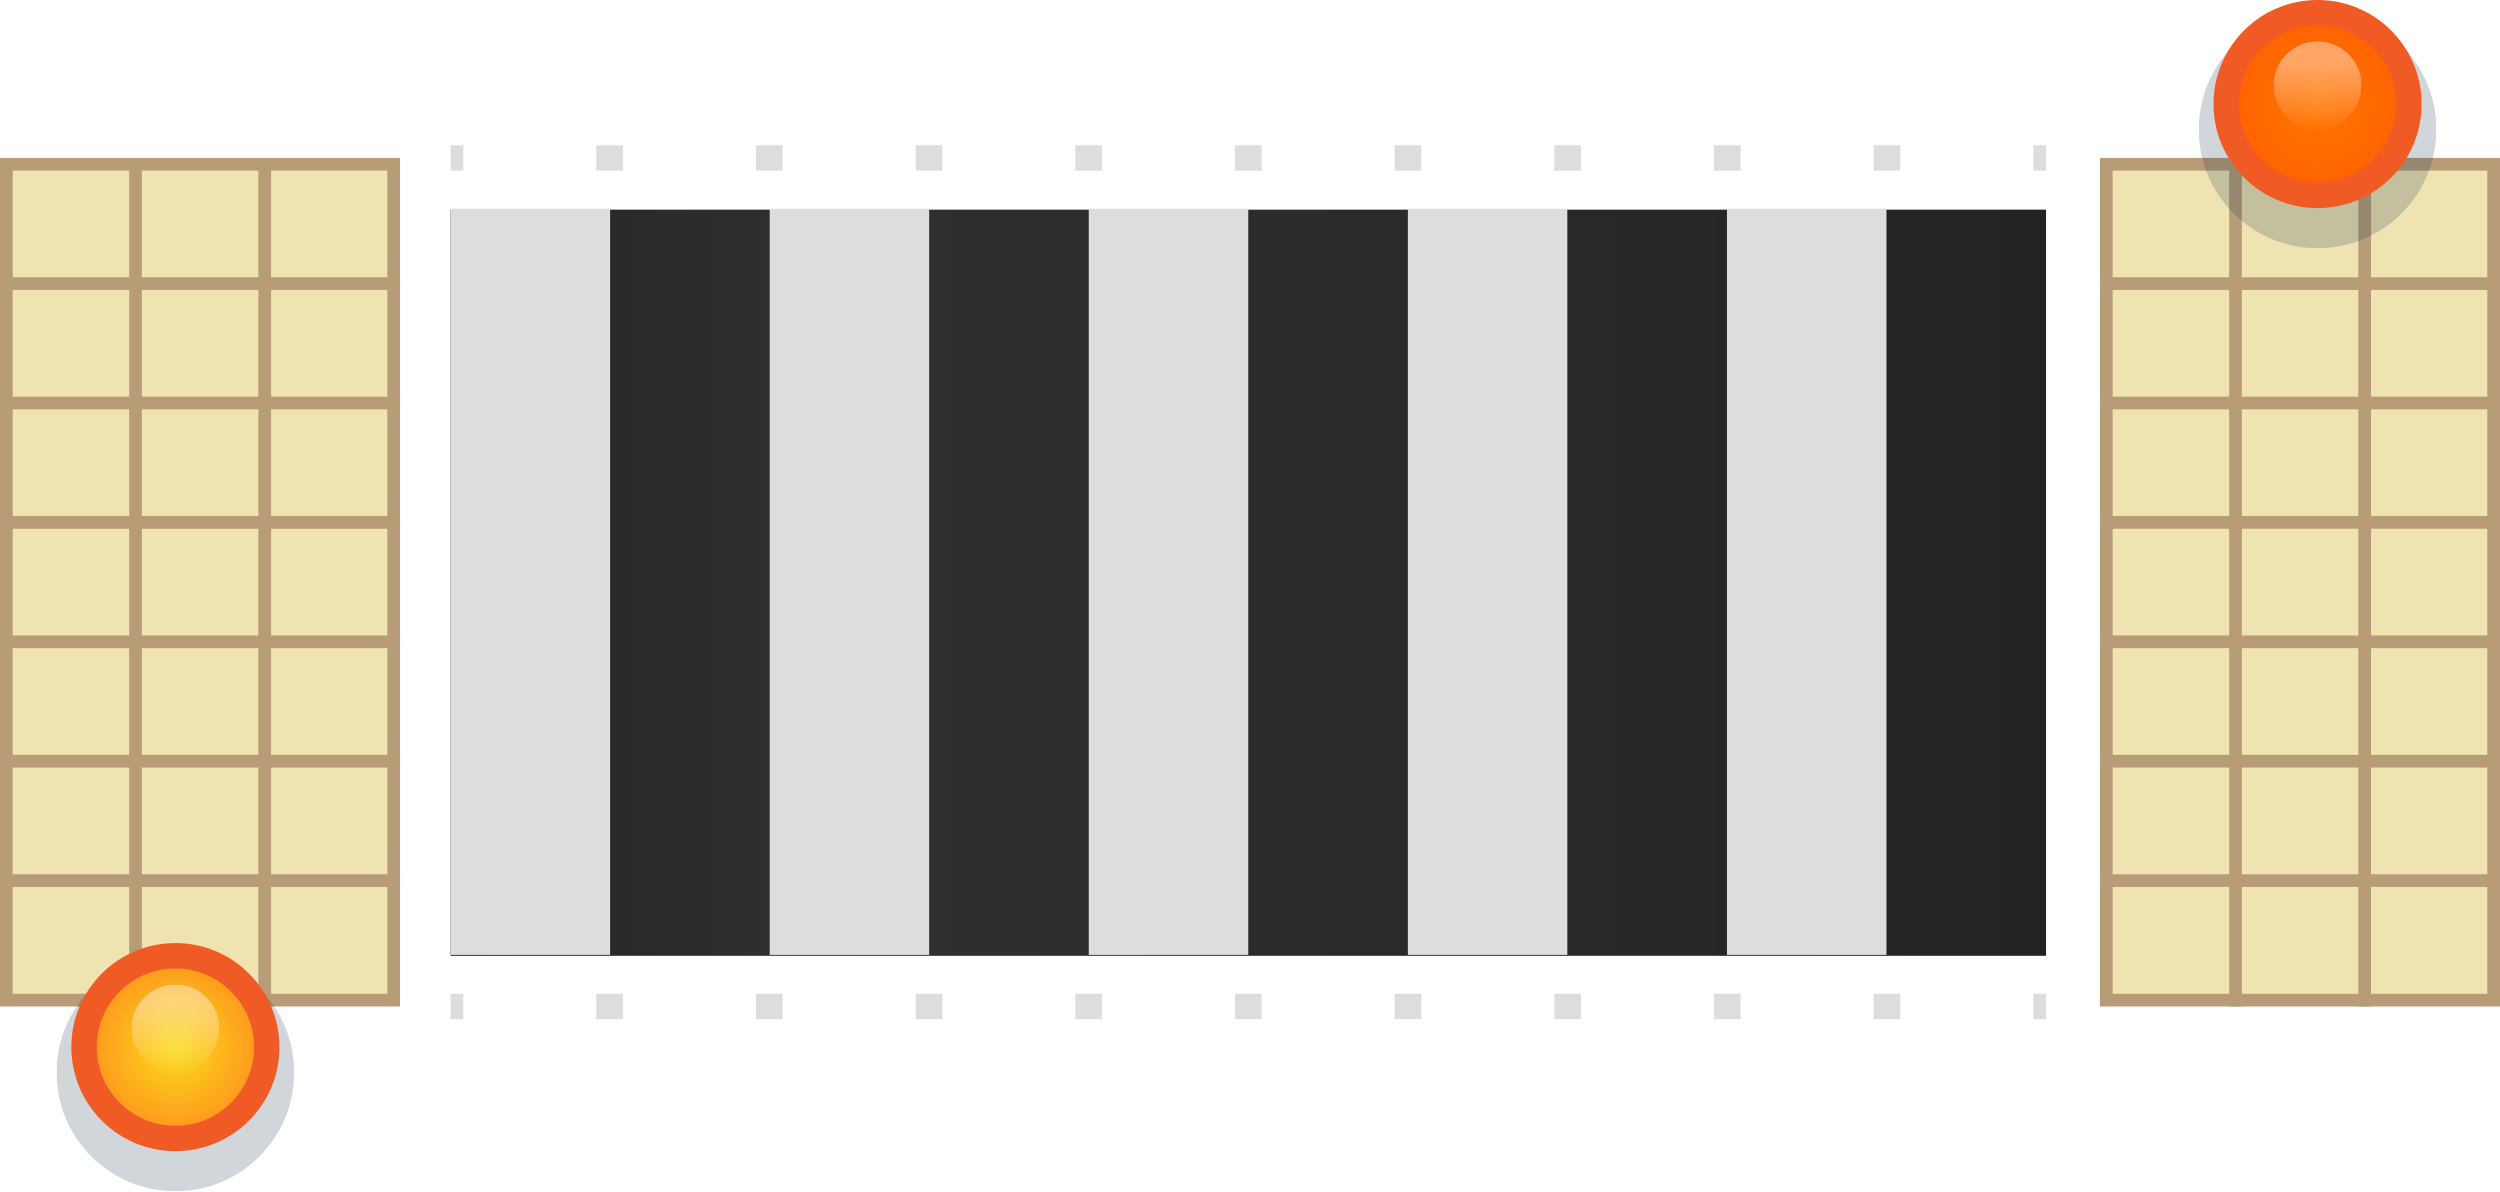
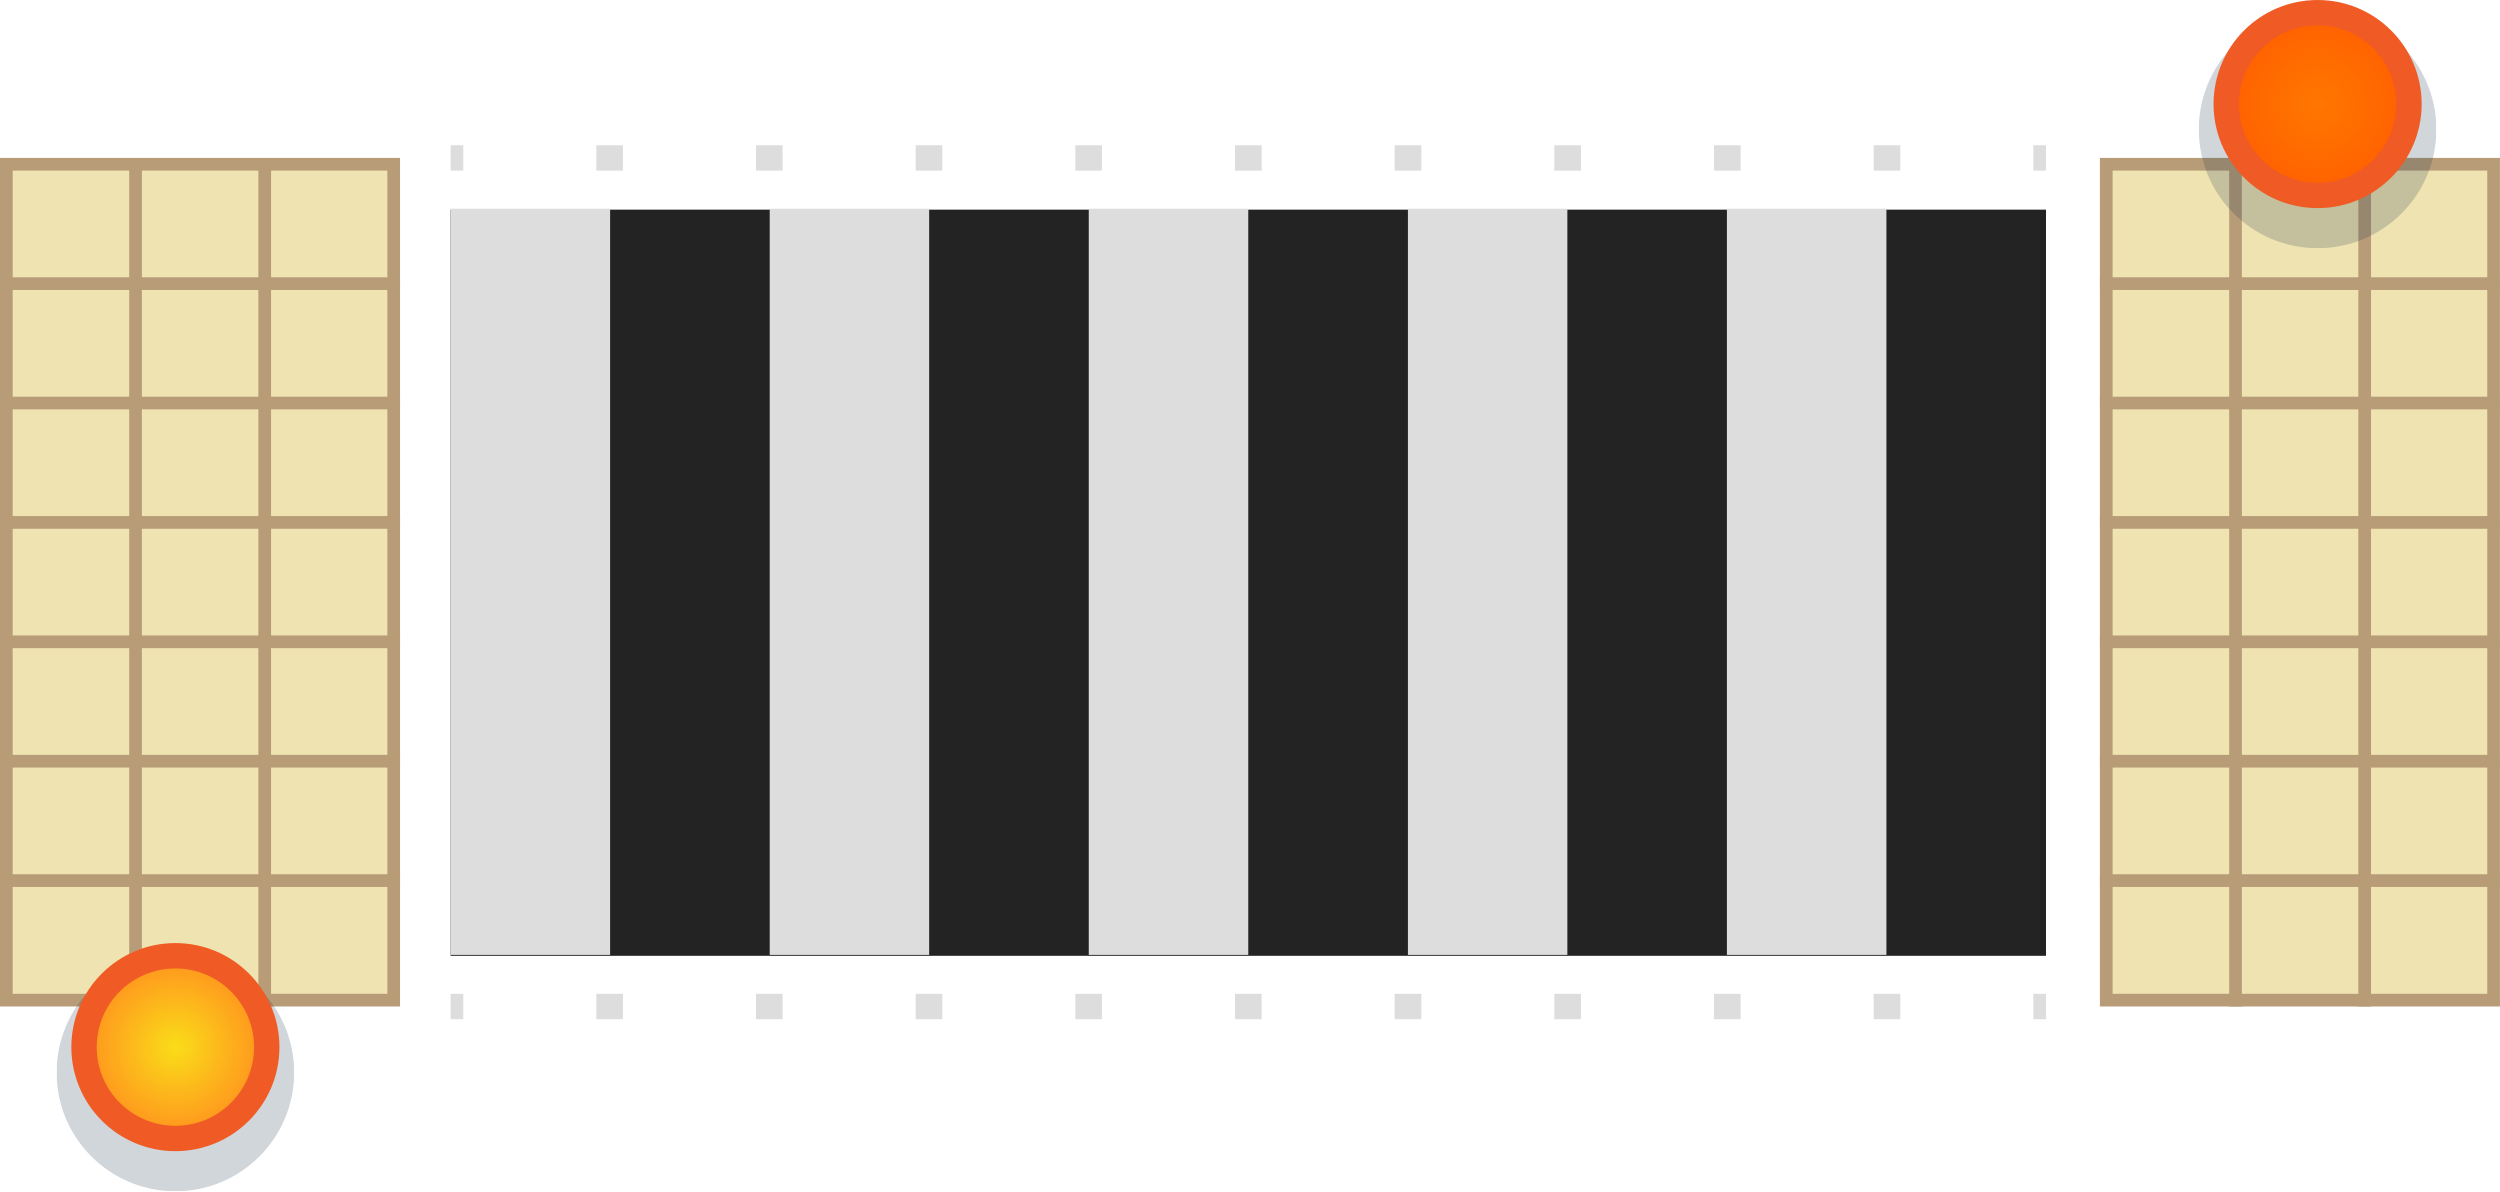
- <svg xmlns="http://www.w3.org/2000/svg" version="1.1" viewBox="0 0 246.334 117.379" id="svg2" xml:space="preserve">
+ <svg xmlns="http://www.w3.org/2000/svg" id="svg2" xml:space="preserve" viewBox="0 0 246.334 117.379" version="1.1">
  <defs id="defs6">
    <clipPath id="clipPath20">
-       <path d="m 0,93.903 197.067,0 L 197.067,0 0,0 0,93.903 z" id="path22" />
+       <path id="path22" d="m0 93.903h197.07v-93.903h-197.07v93.903z" />
    </clipPath>
    <clipPath id="clipPath64">
-       <path d="m 0,93.903 197.067,0 L 197.067,0 0,0 0,93.903 z" id="path66" />
-     </clipPath>
-     <linearGradient x1="0" y1="0" x2="1" y2="0" id="linearGradient112" gradientUnits="userSpaceOnUse" gradientTransform="matrix(125.7637,0,0,-125.7637,35.52002,47.96875)" spreadMethod="pad">
-       <stop id="stop114" style="stop-color:#232323;stop-opacity:1" offset="0" />
-       <stop id="stop116" style="stop-color:#303030;stop-opacity:1" offset="0.224" />
-       <stop id="stop118" style="stop-color:#232323;stop-opacity:1" offset="1" />
+       <path id="path66" d="m0 93.903h197.07v-93.903h-197.07v93.903z" />
+     </clipPath>
+     <linearGradient id="linearGradient112" gradientUnits="userSpaceOnUse" gradientTransform="matrix(125.76 0 0 -125.76 35.52 47.969)">
+       <stop id="stop114" stop-color="#232323" offset="0" />
+       <stop id="stop116" stop-color="#303030" offset=".224" />
+       <stop id="stop118" stop-color="#232323" offset="1" />
    </linearGradient>
    <clipPath id="clipPath160">
-       <path d="m 0,93.903 197.067,0 L 197.067,0 0,0 0,93.903 z" id="path162" />
+       <path id="path162" d="m0 93.903h197.07v-93.903h-197.07v93.903z" />
    </clipPath>
    <clipPath id="clipPath168">
-       <path d="m 4.463,18.725 18.725,0 0,-18.725 -18.725,0 0,18.725 z" id="path170" />
-     </clipPath>
-     <radialGradient cx="0" cy="0" r="1" fx="0" fy="0" id="radialGradient192" gradientUnits="userSpaceOnUse" gradientTransform="matrix(7.201904,0,0,-7.201904,13.8252,11.36328)" spreadMethod="pad">
-       <stop id="stop194" style="stop-color:#fadd19;stop-opacity:1" offset="0" />
-       <stop id="stop196" style="stop-color:#ff921e;stop-opacity:1" offset="1" />
+       <path id="path170" d="m4.463 18.725h18.725v-18.725h-18.725v18.725z" />
+     </clipPath>
+     <radialGradient id="radialGradient192" gradientUnits="userSpaceOnUse" cy="0" cx="0" gradientTransform="matrix(7.2019 0 0 -7.2019 13.825 11.363)" r="1">
+       <stop id="stop194" stop-color="#fadd19" offset="0" />
+       <stop id="stop196" stop-color="#ff921e" offset="1" />
    </radialGradient>
    <clipPath id="clipPath204">
-       <path d="m 0,93.903 197.067,0 L 197.067,0 0,0 0,93.903 z" id="path206" />
+       <path id="path206" d="m0 93.903h197.07v-93.903h-197.07v93.903z" />
    </clipPath>
    <clipPath id="clipPath216">
-       <path d="m 10.347,16.319 6.957,0 0,-6.957 -6.957,0 0,6.957 z" id="path218" />
+       <path id="path218" d="m10.347 16.319h6.957v-6.957h-6.957v6.957z" />
    </clipPath>
    <clipPath id="clipPath220">
-       <path d="m 17.304,12.841 c 0,-1.921 -1.557,-3.479 -3.479,-3.479 -1.921,0 -3.478,1.558 -3.478,3.479 0,1.921 1.557,3.478 3.478,3.478 1.922,0 3.479,-1.557 3.479,-3.478" id="path222" />
-     </clipPath>
-     <linearGradient x1="0" y1="0" x2="1" y2="0" id="linearGradient228" gradientUnits="userSpaceOnUse" gradientTransform="matrix(-2e-7,5.502531,5.502531,2e-7,13.8252,9.152344)" spreadMethod="pad">
-       <stop id="stop230" style="stop-color:#ffffff;stop-opacity:0" offset="0" />
-       <stop id="stop232" style="stop-color:#ffffff;stop-opacity:1" offset="1" />
+       <path id="path222" d="m17.304 12.841c0-1.921-1.557-3.479-3.479-3.479-1.921 0-3.478 1.558-3.478 3.479s1.557 3.478 3.478 3.478c1.922 0 3.479-1.557 3.479-3.478" />
+     </clipPath>
+     <linearGradient id="linearGradient228" gradientUnits="userSpaceOnUse" gradientTransform="matrix(-2e-7 5.5025 5.5025 2e-7 13.825 9.1523)">
+       <stop id="stop230" stop-color="#fff" stop-opacity="0" offset="0" />
+       <stop id="stop232" stop-color="#fff" offset="1" />
    </linearGradient>
    <mask id="mask234">
      <g id="g236">
        <g id="g238">
          <g id="g240">
            <g id="g242">
-               <path d="m -32768,32767 65535,0 0,-65535 -65535,0 0,65535 z" id="path244" style="fill:url(#linearGradient228);stroke:none" />
+               <path id="path244" d="m-32768 32767h65535v-65535h-65535v65535z" fill="url(#linearGradient228)" />
            </g>
          </g>
        </g>
      </g>
    </mask>
-     <linearGradient x1="0" y1="0" x2="1" y2="0" id="linearGradient246" gradientUnits="userSpaceOnUse" gradientTransform="matrix(-2e-7,5.502531,5.502531,2e-7,13.8252,9.152344)" spreadMethod="pad">
-       <stop id="stop248" style="stop-color:#ffffff;stop-opacity:1" offset="0" />
-       <stop id="stop250" style="stop-color:#ffffff;stop-opacity:1" offset="1" />
+     <linearGradient id="linearGradient246" gradientUnits="userSpaceOnUse" gradientTransform="matrix(-2e-7 5.5025 5.5025 2e-7 13.825 9.1523)">
+       <stop id="stop248" stop-color="#fff" offset="0" />
+       <stop id="stop250" stop-color="#fff" offset="1" />
    </linearGradient>
    <clipPath id="clipPath274">
-       <path d="m 173.324,93.064 18.724,0 0,-18.725 -18.724,0 0,18.725 z" id="path276" />
-     </clipPath>
-     <radialGradient cx="0" cy="0" r="1" fx="0" fy="0" id="radialGradient298" gradientUnits="userSpaceOnUse" gradientTransform="matrix(7.201416,0,0,-7.201416,182.686,85.70166)" spreadMethod="pad">
-       <stop id="stop300" style="stop-color:#ff7700;stop-opacity:1" offset="0" />
-       <stop id="stop302" style="stop-color:#ff6000;stop-opacity:1" offset="1" />
+       <path id="path276" d="m173.32 93.064h18.724v-18.725h-18.724v18.725z" />
+     </clipPath>
+     <radialGradient id="radialGradient298" gradientUnits="userSpaceOnUse" cy="0" cx="0" gradientTransform="matrix(7.2014 0 0 -7.2014 182.69 85.702)" r="1">
+       <stop id="stop300" stop-color="#f70" offset="0" />
+       <stop id="stop302" stop-color="#ff6000" offset="1" />
    </radialGradient>
    <clipPath id="clipPath310">
-       <path d="m 0,93.903 197.067,0 L 197.067,0 0,0 0,93.903 z" id="path312" />
+       <path id="path312" d="m0 93.903h197.07v-93.903h-197.07v93.903z" />
    </clipPath>
    <clipPath id="clipPath322">
-       <path d="m 179.208,90.658 6.957,0 0,-6.957 -6.957,0 0,6.957 z" id="path324" />
+       <path id="path324" d="m179.21 90.658h6.957v-6.957h-6.957v6.957z" />
    </clipPath>
    <clipPath id="clipPath326">
-       <path d="m 186.165,87.18 c 0,-1.921 -1.557,-3.479 -3.479,-3.479 -1.922,0 -3.478,1.558 -3.478,3.479 0,1.921 1.556,3.478 3.478,3.478 1.922,0 3.479,-1.557 3.479,-3.478" id="path328" />
-     </clipPath>
-     <linearGradient x1="0" y1="0" x2="1" y2="0" id="linearGradient334" gradientUnits="userSpaceOnUse" gradientTransform="matrix(-2e-7,5.502531,5.502531,2e-7,182.686,83.49121)" spreadMethod="pad">
-       <stop id="stop336" style="stop-color:#ffffff;stop-opacity:0" offset="0" />
-       <stop id="stop338" style="stop-color:#ffffff;stop-opacity:1" offset="1" />
+       <path id="path328" d="m186.16 87.18c0-1.921-1.557-3.479-3.479-3.479s-3.478 1.558-3.478 3.479 1.556 3.478 3.478 3.478 3.479-1.557 3.479-3.478" />
+     </clipPath>
+     <linearGradient id="linearGradient334" gradientUnits="userSpaceOnUse" gradientTransform="matrix(-2e-7 5.5025 5.5025 2e-7 182.69 83.491)">
+       <stop id="stop336" stop-color="#fff" stop-opacity="0" offset="0" />
+       <stop id="stop338" stop-color="#fff" offset="1" />
    </linearGradient>
    <mask id="mask340">
      <g id="g342">
        <g id="g344">
          <g id="g346">
            <g id="g348">
-               <path d="m -32768,32767 65535,0 0,-65535 -65535,0 0,65535 z" id="path350" style="fill:url(#linearGradient334);stroke:none" />
+               <path id="path350" d="m-32768 32767h65535v-65535h-65535v65535z" fill="url(#linearGradient334)" />
            </g>
          </g>
        </g>
      </g>
    </mask>
-     <linearGradient x1="0" y1="0" x2="1" y2="0" id="linearGradient352" gradientUnits="userSpaceOnUse" gradientTransform="matrix(-2e-7,5.502531,5.502531,2e-7,182.686,83.49121)" spreadMethod="pad">
-       <stop id="stop354" style="stop-color:#ffffff;stop-opacity:1" offset="0" />
-       <stop id="stop356" style="stop-color:#ffffff;stop-opacity:1" offset="1" />
+     <linearGradient id="linearGradient352" gradientUnits="userSpaceOnUse" gradientTransform="matrix(-2e-7 5.5025 5.5025 2e-7 182.69 83.491)">
+       <stop id="stop354" stop-color="#fff" offset="0" />
+       <stop id="stop356" stop-color="#fff" offset="1" />
    </linearGradient>
  </defs>
-   <g transform="matrix(1.25,0,0,-1.25,0,117.3791)" id="g10">
-     <path d="m 0.5,15.064 30.533,0 0,65.891 -30.533,0 0,-65.891 z" id="path12" style="fill:#efe3b1;fill-opacity:1;fill-rule:nonzero;stroke:none" />
-     <path d="m 0,14.565 31.533,0 0,66.891 -31.533,0 0,-66.891 z m 1,65.891 29.533,0 0,-64.891 -29.533,0 0,64.891 z" id="path14" style="fill:#b79c77;fill-opacity:1;fill-rule:nonzero;stroke:none" />
+   <g id="g10" transform="matrix(1.25 0 0 -1.25 0 117.38)">
+     <path id="path12" d="m0.5 15.064h30.533v65.891h-30.533v-65.891z" fill="#efe3b1" />
+     <path id="path14" d="m0 14.565h31.533v66.891h-31.533v-66.891zm1 65.891h29.533v-64.891h-29.533v64.891z" fill="#b79c77" />
    <g id="g16">
-       <g clip-path="url(#clipPath20)" id="g18">
-         <g transform="translate(0,24.4893)" id="g24">
-           <path d="M 0,0 31.534,0" id="path26" style="fill:none;stroke:#b79c77;stroke-width:1;stroke-linecap:butt;stroke-linejoin:miter;stroke-miterlimit:10;stroke-opacity:1;stroke-dasharray:none" />
-         </g>
-         <g transform="translate(0,33.9004)" id="g28">
-           <path d="M 0,0 31.534,0" id="path30" style="fill:none;stroke:#b79c77;stroke-width:1;stroke-linecap:butt;stroke-linejoin:miter;stroke-miterlimit:10;stroke-opacity:1;stroke-dasharray:none" />
-         </g>
-         <g transform="translate(0,43.3125)" id="g32">
-           <path d="M 0,0 31.534,0" id="path34" style="fill:none;stroke:#b79c77;stroke-width:1;stroke-linecap:butt;stroke-linejoin:miter;stroke-miterlimit:10;stroke-opacity:1;stroke-dasharray:none" />
-         </g>
-         <g transform="translate(0,52.7236)" id="g36">
-           <path d="M 0,0 31.534,0" id="path38" style="fill:none;stroke:#b79c77;stroke-width:1;stroke-linecap:butt;stroke-linejoin:miter;stroke-miterlimit:10;stroke-opacity:1;stroke-dasharray:none" />
-         </g>
-         <g transform="translate(0,62.1348)" id="g40">
-           <path d="M 0,0 31.534,0" id="path42" style="fill:none;stroke:#b79c77;stroke-width:1;stroke-linecap:butt;stroke-linejoin:miter;stroke-miterlimit:10;stroke-opacity:1;stroke-dasharray:none" />
-         </g>
-         <g transform="translate(0,71.5469)" id="g44">
-           <path d="M 0,0 31.534,0" id="path46" style="fill:none;stroke:#b79c77;stroke-width:1;stroke-linecap:butt;stroke-linejoin:miter;stroke-miterlimit:10;stroke-opacity:1;stroke-dasharray:none" />
-         </g>
-       </g>
-     </g>
-     <g transform="translate(20.8672,14.5625)" id="g48">
-       <path d="M 0,0 0,66.873" id="path50" style="fill:none;stroke:#b79c77;stroke-width:1;stroke-linecap:butt;stroke-linejoin:miter;stroke-miterlimit:10;stroke-opacity:1;stroke-dasharray:none" />
-     </g>
-     <g transform="translate(10.6836,14.5625)" id="g52">
-       <path d="M 0,0 0,66.873" id="path54" style="fill:none;stroke:#b79c77;stroke-width:1;stroke-linecap:butt;stroke-linejoin:miter;stroke-miterlimit:10;stroke-opacity:1;stroke-dasharray:none" />
-     </g>
-     <path d="m 166.034,80.955 30.533,0 0,-65.891 -30.533,0 0,65.891 z" id="path56" style="fill:#efe3b1;fill-opacity:1;fill-rule:nonzero;stroke:none" />
-     <path d="m 165.533,14.565 31.533,0 0,66.891 -31.533,0 0,-66.891 z m 1,65.891 29.534,0 0,-64.891 -29.534,0 0,64.891 z" id="path58" style="fill:#b79c77;fill-opacity:1;fill-rule:nonzero;stroke:none" />
+       <g id="g18" clip-path="url(#clipPath20)">
+         <g id="g24" transform="translate(0 24.489)">
+           <path id="path26" d="m0 0h31.534" stroke="#b79c77" stroke-miterlimit="10" fill="none" />
+         </g>
+         <g id="g28" transform="translate(0 33.9)">
+           <path id="path30" d="m0 0h31.534" stroke="#b79c77" stroke-miterlimit="10" fill="none" />
+         </g>
+         <g id="g32" transform="translate(0 43.312)">
+           <path id="path34" d="m0 0h31.534" stroke="#b79c77" stroke-miterlimit="10" fill="none" />
+         </g>
+         <g id="g36" transform="translate(0 52.724)">
+           <path id="path38" d="m0 0h31.534" stroke="#b79c77" stroke-miterlimit="10" fill="none" />
+         </g>
+         <g id="g40" transform="translate(0 62.135)">
+           <path id="path42" d="m0 0h31.534" stroke="#b79c77" stroke-miterlimit="10" fill="none" />
+         </g>
+         <g id="g44" transform="translate(0 71.547)">
+           <path id="path46" d="m0 0h31.534" stroke="#b79c77" stroke-miterlimit="10" fill="none" />
+         </g>
+       </g>
+     </g>
+     <g id="g48" transform="translate(20.867 14.562)">
+       <path id="path50" d="m0 0v66.873" stroke="#b79c77" stroke-miterlimit="10" fill="none" />
+     </g>
+     <g id="g52" transform="translate(10.684 14.562)">
+       <path id="path54" d="m0 0v66.873" stroke="#b79c77" stroke-miterlimit="10" fill="none" />
+     </g>
+     <path id="path56" d="m166.03 80.955h30.533v-65.891h-30.533v65.891z" fill="#efe3b1" />
+     <path id="path58" d="m165.53 14.565h31.533v66.891h-31.533v-66.891zm1 65.891h29.534v-64.891h-29.534v64.891z" fill="#b79c77" />
    <g id="g60">
-       <g clip-path="url(#clipPath64)" id="g62">
-         <g transform="translate(165.5337,24.4893)" id="g68">
-           <path d="M 0,0 31.533,0" id="path70" style="fill:none;stroke:#b79c77;stroke-width:1;stroke-linecap:butt;stroke-linejoin:miter;stroke-miterlimit:10;stroke-opacity:1;stroke-dasharray:none" />
-         </g>
-         <g transform="translate(165.5337,33.9004)" id="g72">
-           <path d="M 0,0 31.533,0" id="path74" style="fill:none;stroke:#b79c77;stroke-width:1;stroke-linecap:butt;stroke-linejoin:miter;stroke-miterlimit:10;stroke-opacity:1;stroke-dasharray:none" />
-         </g>
-         <g transform="translate(165.5337,43.3125)" id="g76">
-           <path d="M 0,0 31.533,0" id="path78" style="fill:none;stroke:#b79c77;stroke-width:1;stroke-linecap:butt;stroke-linejoin:miter;stroke-miterlimit:10;stroke-opacity:1;stroke-dasharray:none" />
-         </g>
-         <g transform="translate(165.5337,52.7236)" id="g80">
-           <path d="M 0,0 31.533,0" id="path82" style="fill:none;stroke:#b79c77;stroke-width:1;stroke-linecap:butt;stroke-linejoin:miter;stroke-miterlimit:10;stroke-opacity:1;stroke-dasharray:none" />
-         </g>
-         <g transform="translate(165.5337,62.1348)" id="g84">
-           <path d="M 0,0 31.533,0" id="path86" style="fill:none;stroke:#b79c77;stroke-width:1;stroke-linecap:butt;stroke-linejoin:miter;stroke-miterlimit:10;stroke-opacity:1;stroke-dasharray:none" />
-         </g>
-         <g transform="translate(165.5337,71.5469)" id="g88">
-           <path d="M 0,0 31.533,0" id="path90" style="fill:none;stroke:#b79c77;stroke-width:1;stroke-linecap:butt;stroke-linejoin:miter;stroke-miterlimit:10;stroke-opacity:1;stroke-dasharray:none" />
-         </g>
-       </g>
-     </g>
-     <g transform="translate(186.4009,14.5625)" id="g92">
-       <path d="M 0,0 0,66.873" id="path94" style="fill:none;stroke:#b79c77;stroke-width:1;stroke-linecap:butt;stroke-linejoin:miter;stroke-miterlimit:10;stroke-opacity:1;stroke-dasharray:none" />
-     </g>
-     <g transform="translate(176.2173,14.5625)" id="g96">
-       <path d="M 0,0 0,66.873" id="path98" style="fill:none;stroke:#b79c77;stroke-width:1;stroke-linecap:butt;stroke-linejoin:miter;stroke-miterlimit:10;stroke-opacity:1;stroke-dasharray:none" />
+       <g id="g62" clip-path="url(#clipPath64)">
+         <g id="g68" transform="translate(165.53 24.489)">
+           <path id="path70" d="m0 0h31.533" stroke="#b79c77" stroke-miterlimit="10" fill="none" />
+         </g>
+         <g id="g72" transform="translate(165.53 33.9)">
+           <path id="path74" d="m0 0h31.533" stroke="#b79c77" stroke-miterlimit="10" fill="none" />
+         </g>
+         <g id="g76" transform="translate(165.53 43.312)">
+           <path id="path78" d="m0 0h31.533" stroke="#b79c77" stroke-miterlimit="10" fill="none" />
+         </g>
+         <g id="g80" transform="translate(165.53 52.724)">
+           <path id="path82" d="m0 0h31.533" stroke="#b79c77" stroke-miterlimit="10" fill="none" />
+         </g>
+         <g id="g84" transform="translate(165.53 62.135)">
+           <path id="path86" d="m0 0h31.533" stroke="#b79c77" stroke-miterlimit="10" fill="none" />
+         </g>
+         <g id="g88" transform="translate(165.53 71.547)">
+           <path id="path90" d="m0 0h31.533" stroke="#b79c77" stroke-miterlimit="10" fill="none" />
+         </g>
+       </g>
+     </g>
+     <g id="g92" transform="translate(186.4 14.562)">
+       <path id="path94" d="m0 0v66.873" stroke="#b79c77" stroke-miterlimit="10" fill="none" />
+     </g>
+     <g id="g96" transform="translate(176.22 14.562)">
+       <path id="path98" d="m0 0v66.873" stroke="#b79c77" stroke-miterlimit="10" fill="none" />
    </g>
    <g id="g100">
      <g id="g102">
        <g id="g108">
          <g id="g110">
-             <path d="m 161.284,18.56 -125.764,0 0,58.818 125.764,0 0,-58.818 z" id="path120" style="fill:url(#linearGradient112);stroke:none" />
-           </g>
-         </g>
-       </g>
-     </g>
-     <path d="m 48.093,18.632 -12.573,0 0,58.818 12.573,0 0,-58.818 z" id="path122" style="fill:#dddddd;fill-opacity:1;fill-rule:nonzero;stroke:none" />
-     <path d="m 73.243,18.632 -12.569,0 0,58.818 12.569,0 0,-58.818 z" id="path124" style="fill:#dddddd;fill-opacity:1;fill-rule:nonzero;stroke:none" />
-     <path d="m 98.397,18.632 -12.573,0 0,58.818 12.573,0 0,-58.818 z" id="path126" style="fill:#dddddd;fill-opacity:1;fill-rule:nonzero;stroke:none" />
-     <path d="m 123.547,18.632 -12.568,0 0,58.818 12.568,0 0,-58.818 z" id="path128" style="fill:#dddddd;fill-opacity:1;fill-rule:nonzero;stroke:none" />
-     <path d="m 148.703,18.632 -12.573,0 0,58.818 12.573,0 0,-58.818 z" id="path130" style="fill:#dddddd;fill-opacity:1;fill-rule:nonzero;stroke:none" />
-     <g transform="translate(35.52,14.5645)" id="g132">
-       <path d="M 0,0 1,0" id="path134" style="fill:none;stroke:#dddddd;stroke-width:2;stroke-linecap:butt;stroke-linejoin:miter;stroke-miterlimit:10;stroke-opacity:1;stroke-dasharray:none" />
-     </g>
-     <g transform="translate(47.0083,14.5645)" id="g136">
-       <path d="M 0,0 108.031,0" id="path138" style="fill:none;stroke:#dddddd;stroke-width:2;stroke-linecap:butt;stroke-linejoin:miter;stroke-miterlimit:10;stroke-opacity:1;stroke-dasharray:2.098, 10.488;stroke-dashoffset:0" />
-     </g>
-     <g transform="translate(160.2837,14.5645)" id="g140">
-       <path d="M 0,0 1,0" id="path142" style="fill:none;stroke:#dddddd;stroke-width:2;stroke-linecap:butt;stroke-linejoin:miter;stroke-miterlimit:10;stroke-opacity:1;stroke-dasharray:none" />
-     </g>
-     <g transform="translate(35.52,81.4551)" id="g144">
-       <path d="M 0,0 1,0" id="path146" style="fill:none;stroke:#dddddd;stroke-width:2;stroke-linecap:butt;stroke-linejoin:miter;stroke-miterlimit:10;stroke-opacity:1;stroke-dasharray:none" />
-     </g>
-     <g transform="translate(47.0083,81.4551)" id="g148">
-       <path d="M 0,0 108.031,0" id="path150" style="fill:none;stroke:#dddddd;stroke-width:2;stroke-linecap:butt;stroke-linejoin:miter;stroke-miterlimit:10;stroke-opacity:1;stroke-dasharray:2.098, 10.488;stroke-dashoffset:0" />
-     </g>
-     <g transform="translate(160.2837,81.4551)" id="g152">
-       <path d="M 0,0 1,0" id="path154" style="fill:none;stroke:#dddddd;stroke-width:2;stroke-linecap:butt;stroke-linejoin:miter;stroke-miterlimit:10;stroke-opacity:1;stroke-dasharray:none" />
+             <path id="path120" d="m161.28 18.56h-125.76v58.818h125.76v-58.818z" fill="url(#linearGradient112)" />
+           </g>
+         </g>
+       </g>
+     </g>
+     <path id="path122" d="m48.093 18.632h-12.573v58.818h12.573v-58.818z" fill="#ddd" />
+     <path id="path124" d="m73.243 18.632h-12.569v58.818h12.569v-58.818z" fill="#ddd" />
+     <path id="path126" d="m98.397 18.632h-12.573v58.818h12.573v-58.818z" fill="#ddd" />
+     <path id="path128" d="m123.55 18.632h-12.568v58.818h12.568v-58.818z" fill="#ddd" />
+     <path id="path130" d="m148.7 18.632h-12.573v58.818h12.573v-58.818z" fill="#ddd" />
+     <g id="g132" transform="translate(35.52 14.564)">
+       <path id="path134" d="m0 0h1" stroke="#ddd" stroke-miterlimit="10" stroke-width="2" fill="none" />
+     </g>
+     <g id="g136" transform="translate(47.008 14.564)">
+       <path id="path138" d="m0 0h108.03" stroke="#ddd" stroke-miterlimit="10" stroke-dasharray="2.098, 10.488" stroke-width="2" fill="none" />
+     </g>
+     <g id="g140" transform="translate(160.28 14.564)">
+       <path id="path142" d="m0 0h1" stroke="#ddd" stroke-miterlimit="10" stroke-width="2" fill="none" />
+     </g>
+     <g id="g144" transform="translate(35.52 81.455)">
+       <path id="path146" d="m0 0h1" stroke="#ddd" stroke-miterlimit="10" stroke-width="2" fill="none" />
+     </g>
+     <g id="g148" transform="translate(47.008 81.455)">
+       <path id="path150" d="m0 0h108.03" stroke="#ddd" stroke-miterlimit="10" stroke-dasharray="2.098, 10.488" stroke-width="2" fill="none" />
+     </g>
+     <g id="g152" transform="translate(160.28 81.455)">
+       <path id="path154" d="m0 0h1" stroke="#ddd" stroke-miterlimit="10" stroke-width="2" fill="none" />
    </g>
    <g id="g156">
-       <g clip-path="url(#clipPath160)" id="g158">
+       <g id="g158" clip-path="url(#clipPath160)">
        <g id="g164">
-           <g id="g166" />
          <g id="g172">
-             <g clip-path="url(#clipPath168)" id="g174" style="opacity:0.2">
-               <g transform="translate(23.1875,9.3633)" id="g176">
-                 <path d="m 0,0 c 0,-5.171 -4.191,-9.363 -9.362,-9.363 -5.171,0 -9.363,4.192 -9.363,9.363 0,5.169 4.192,9.361 9.363,9.361 C -4.191,9.361 0,5.169 0,0" id="path178" style="fill:#183049;fill-opacity:1;fill-rule:nonzero;stroke:none" />
+             <g id="g174" opacity=".2" clip-path="url(#clipPath168)">
+               <g id="g176" transform="translate(23.188 9.3633)">
+                 <path id="path178" d="m0 0c0-5.171-4.191-9.363-9.362-9.363s-9.363 4.192-9.363 9.363c0 5.169 4.192 9.361 9.363 9.361s9.362-4.192 9.362-9.361" fill="#183049" />
              </g>
            </g>
          </g>
        </g>
      </g>
    </g>
    <g id="g180">
      <g id="g182">
        <g id="g188">
          <g id="g190">
-             <path d="m 6.623,11.363 c 0,-3.978 3.225,-7.202 7.202,-7.202 l 0,0 c 3.978,0 7.202,3.224 7.202,7.202 l 0,0 c 0,3.977 -3.224,7.201 -7.202,7.201 l 0,0 c -3.977,0 -7.202,-3.224 -7.202,-7.201" id="path198" style="fill:url(#radialGradient192);stroke:none" />
+             <path id="path198" d="m6.623 11.363c0-3.978 3.225-7.202 7.202-7.202 3.978 0 7.202 3.224 7.202 7.202 0 3.977-3.224 7.201-7.202 7.201-3.977 0-7.202-3.224-7.202-7.201" fill="url(#radialGradient192)" />
          </g>
        </g>
      </g>
    </g>
    <g id="g200">
-       <g clip-path="url(#clipPath204)" id="g202">
-         <g transform="translate(21.0269,11.3633)" id="g208">
-           <path d="m 0,0 c 0,-3.978 -3.224,-7.202 -7.202,-7.202 -3.977,0 -7.201,3.224 -7.201,7.202 0,3.977 3.224,7.201 7.201,7.201 C -3.224,7.201 0,3.977 0,0 z" id="path210" style="fill:none;stroke:#f05a24;stroke-width:2;stroke-linecap:butt;stroke-linejoin:miter;stroke-miterlimit:10;stroke-opacity:1;stroke-dasharray:none" />
+       <g id="g202" clip-path="url(#clipPath204)">
+         <g id="g208" transform="translate(21.027 11.363)">
+           <path id="path210" d="m0 0c0-3.978-3.224-7.202-7.202-7.202-3.977 0-7.201 3.224-7.201 7.202 0 3.977 3.224 7.201 7.201 7.201 3.978 0 7.202-3.224 7.202-7.201z" stroke="#f05a24" stroke-miterlimit="10" stroke-width="2" fill="none" />
        </g>
        <g id="g212">
-           <g id="g214" />
          <g id="g252">
-             <g clip-path="url(#clipPath216)" id="g254" style="opacity:0.4">
+             <g id="g254" opacity=".4" clip-path="url(#clipPath216)">
              <g id="g256">
-                 <g clip-path="url(#clipPath220)" id="g258">
+                 <g id="g258" clip-path="url(#clipPath220)">
                  <g id="g260">
-                     <g id="g262" />
-                     <g mask="url(#mask234)" id="g264">
+                     <g id="g264" mask="url(#mask234)">
                      <g id="g266">
-                         <path d="m 17.304,12.841 c 0,-1.921 -1.557,-3.479 -3.479,-3.479 -1.921,0 -3.478,1.558 -3.478,3.479 0,1.921 1.557,3.478 3.478,3.478 1.922,0 3.479,-1.557 3.479,-3.478" id="path268" style="fill:url(#linearGradient246);stroke:none" />
+                         <path id="path268" d="m17.304 12.841c0-1.921-1.557-3.479-3.479-3.479-1.921 0-3.478 1.558-3.478 3.479s1.557 3.478 3.478 3.478c1.922 0 3.479-1.557 3.479-3.478" fill="url(#linearGradient246)" />
                      </g>
                    </g>
                  </g>
                </g>
              </g>
            </g>
          </g>
        </g>
        <g id="g270">
-           <g id="g272" />
          <g id="g278">
-             <g clip-path="url(#clipPath274)" id="g280" style="opacity:0.2">
-               <g transform="translate(192.0483,83.7021)" id="g282">
-                 <path d="m 0,0 c 0,-5.171 -4.191,-9.363 -9.362,-9.363 -5.171,0 -9.363,4.192 -9.363,9.363 0,5.169 4.192,9.361 9.363,9.361 C -4.191,9.361 0,5.169 0,0" id="path284" style="fill:#183049;fill-opacity:1;fill-rule:nonzero;stroke:none" />
+             <g id="g280" opacity=".2" clip-path="url(#clipPath274)">
+               <g id="g282" transform="translate(192.05 83.702)">
+                 <path id="path284" d="m0 0c0-5.171-4.191-9.363-9.362-9.363s-9.363 4.192-9.363 9.363c0 5.169 4.192 9.361 9.363 9.361s9.362-4.192 9.362-9.361" fill="#183049" />
              </g>
            </g>
          </g>
        </g>
      </g>
    </g>
    <g id="g286">
      <g id="g288">
        <g id="g294">
          <g id="g296">
-             <path d="m 175.485,85.702 c 0,-3.977 3.223,-7.202 7.201,-7.202 l 0,0 c 3.978,0 7.201,3.225 7.201,7.202 l 0,0 c 0,3.977 -3.223,7.201 -7.201,7.201 l 0,0 c -3.978,0 -7.201,-3.224 -7.201,-7.201" id="path304" style="fill:url(#radialGradient298);stroke:none" />
+             <path id="path304" d="m175.48 85.702c0-3.977 3.223-7.202 7.201-7.202s7.201 3.225 7.201 7.202-3.223 7.201-7.201 7.201-7.201-3.224-7.201-7.201" fill="url(#radialGradient298)" />
          </g>
        </g>
      </g>
    </g>
    <g id="g306">
-       <g clip-path="url(#clipPath310)" id="g308">
-         <g transform="translate(189.8872,85.7021)" id="g314">
-           <path d="m 0,0 c 0,-3.978 -3.224,-7.202 -7.201,-7.202 -3.978,0 -7.201,3.224 -7.201,7.202 0,3.977 3.223,7.201 7.201,7.201 C -3.224,7.201 0,3.977 0,0 z" id="path316" style="fill:none;stroke:#f05a24;stroke-width:2;stroke-linecap:butt;stroke-linejoin:miter;stroke-miterlimit:10;stroke-opacity:1;stroke-dasharray:none" />
+       <g id="g308" clip-path="url(#clipPath310)">
+         <g id="g314" transform="translate(189.89 85.702)">
+           <path id="path316" d="m0 0c0-3.978-3.224-7.202-7.201-7.202-3.978 0-7.201 3.224-7.201 7.202 0 3.977 3.223 7.201 7.201 7.201 3.977 0 7.201-3.224 7.201-7.201z" stroke="#f05a24" stroke-miterlimit="10" stroke-width="2" fill="none" />
        </g>
        <g id="g318">
-           <g id="g320" />
          <g id="g358">
-             <g clip-path="url(#clipPath322)" id="g360" style="opacity:0.4">
+             <g id="g360" opacity=".4" clip-path="url(#clipPath322)">
              <g id="g362">
-                 <g clip-path="url(#clipPath326)" id="g364">
+                 <g id="g364" clip-path="url(#clipPath326)">
                  <g id="g366">
-                     <g id="g368" />
-                     <g mask="url(#mask340)" id="g370">
+                     <g id="g370" mask="url(#mask340)">
                      <g id="g372">
-                         <path d="m 186.165,87.18 c 0,-1.921 -1.557,-3.479 -3.479,-3.479 -1.922,0 -3.478,1.558 -3.478,3.479 0,1.921 1.556,3.478 3.478,3.478 1.922,0 3.479,-1.557 3.479,-3.478" id="path374" style="fill:url(#linearGradient352);stroke:none" />
+                         <path id="path374" d="m186.16 87.18c0-1.921-1.557-3.479-3.479-3.479s-3.478 1.558-3.478 3.479 1.556 3.478 3.478 3.478 3.479-1.557 3.479-3.478" fill="url(#linearGradient352)" />
                      </g>
                    </g>
                  </g>
                </g>
              </g>
            </g>
          </g>
        </g>
      </g>
    </g>
  </g>
</svg>
